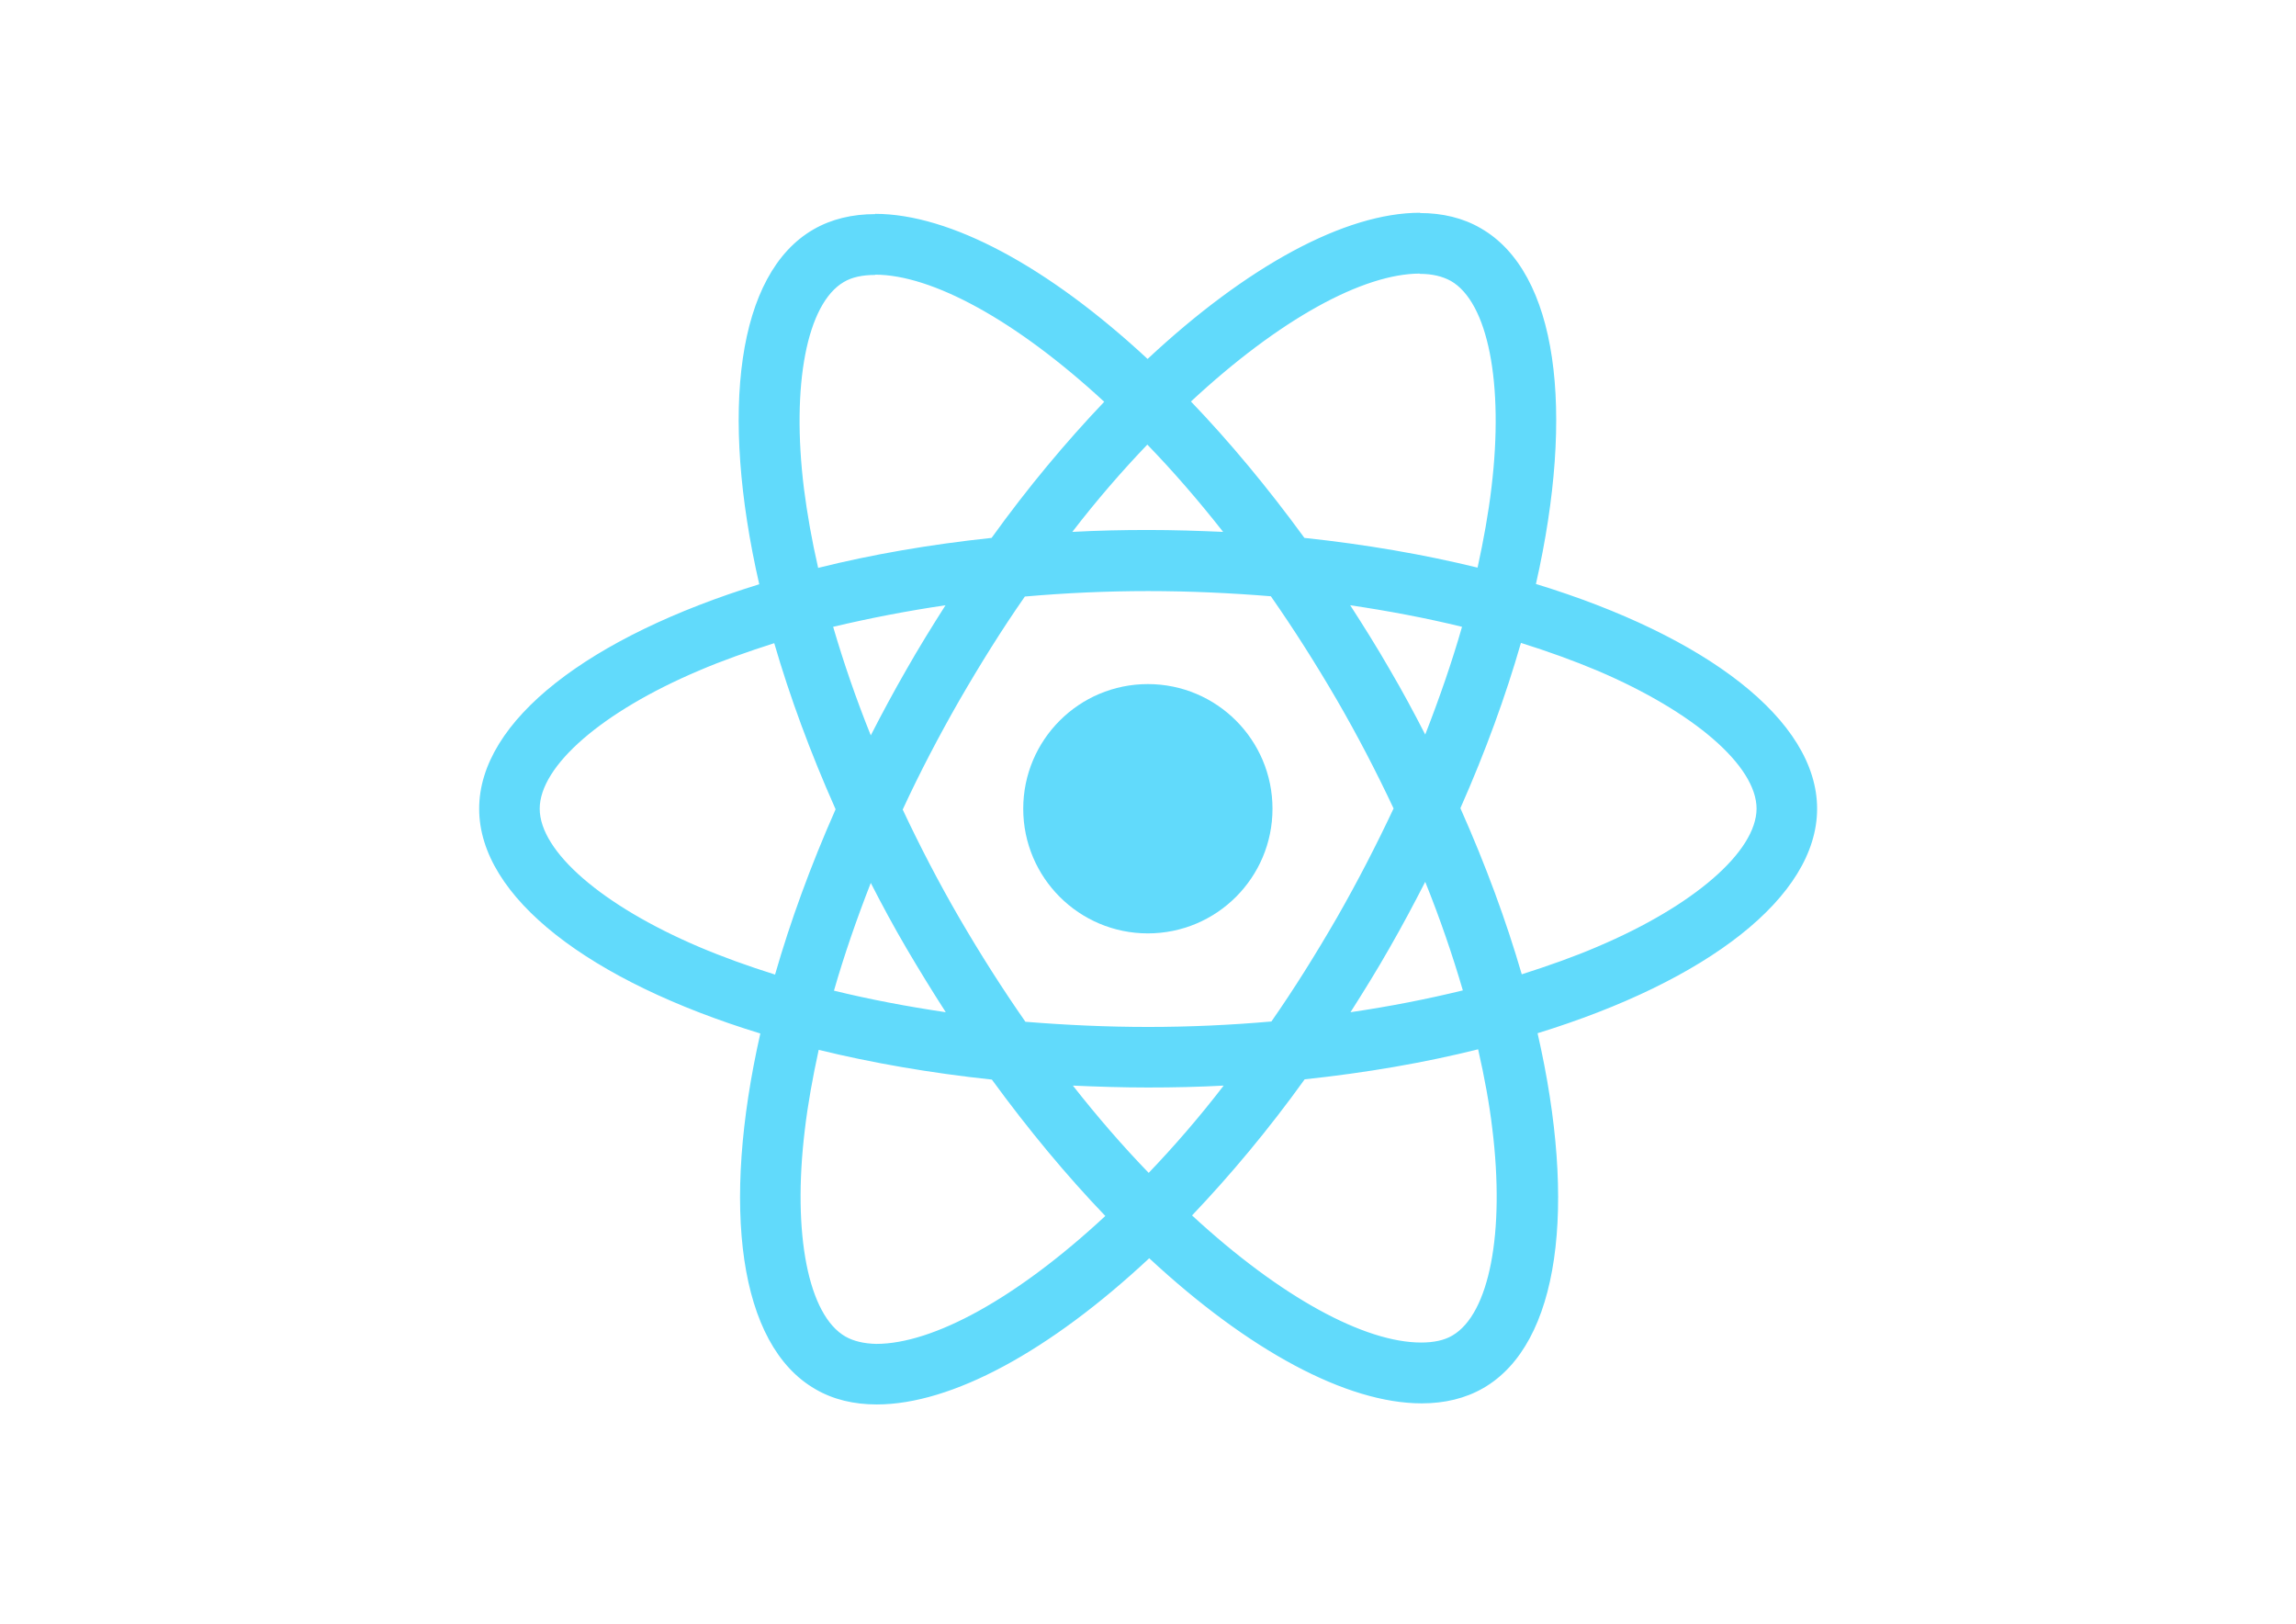
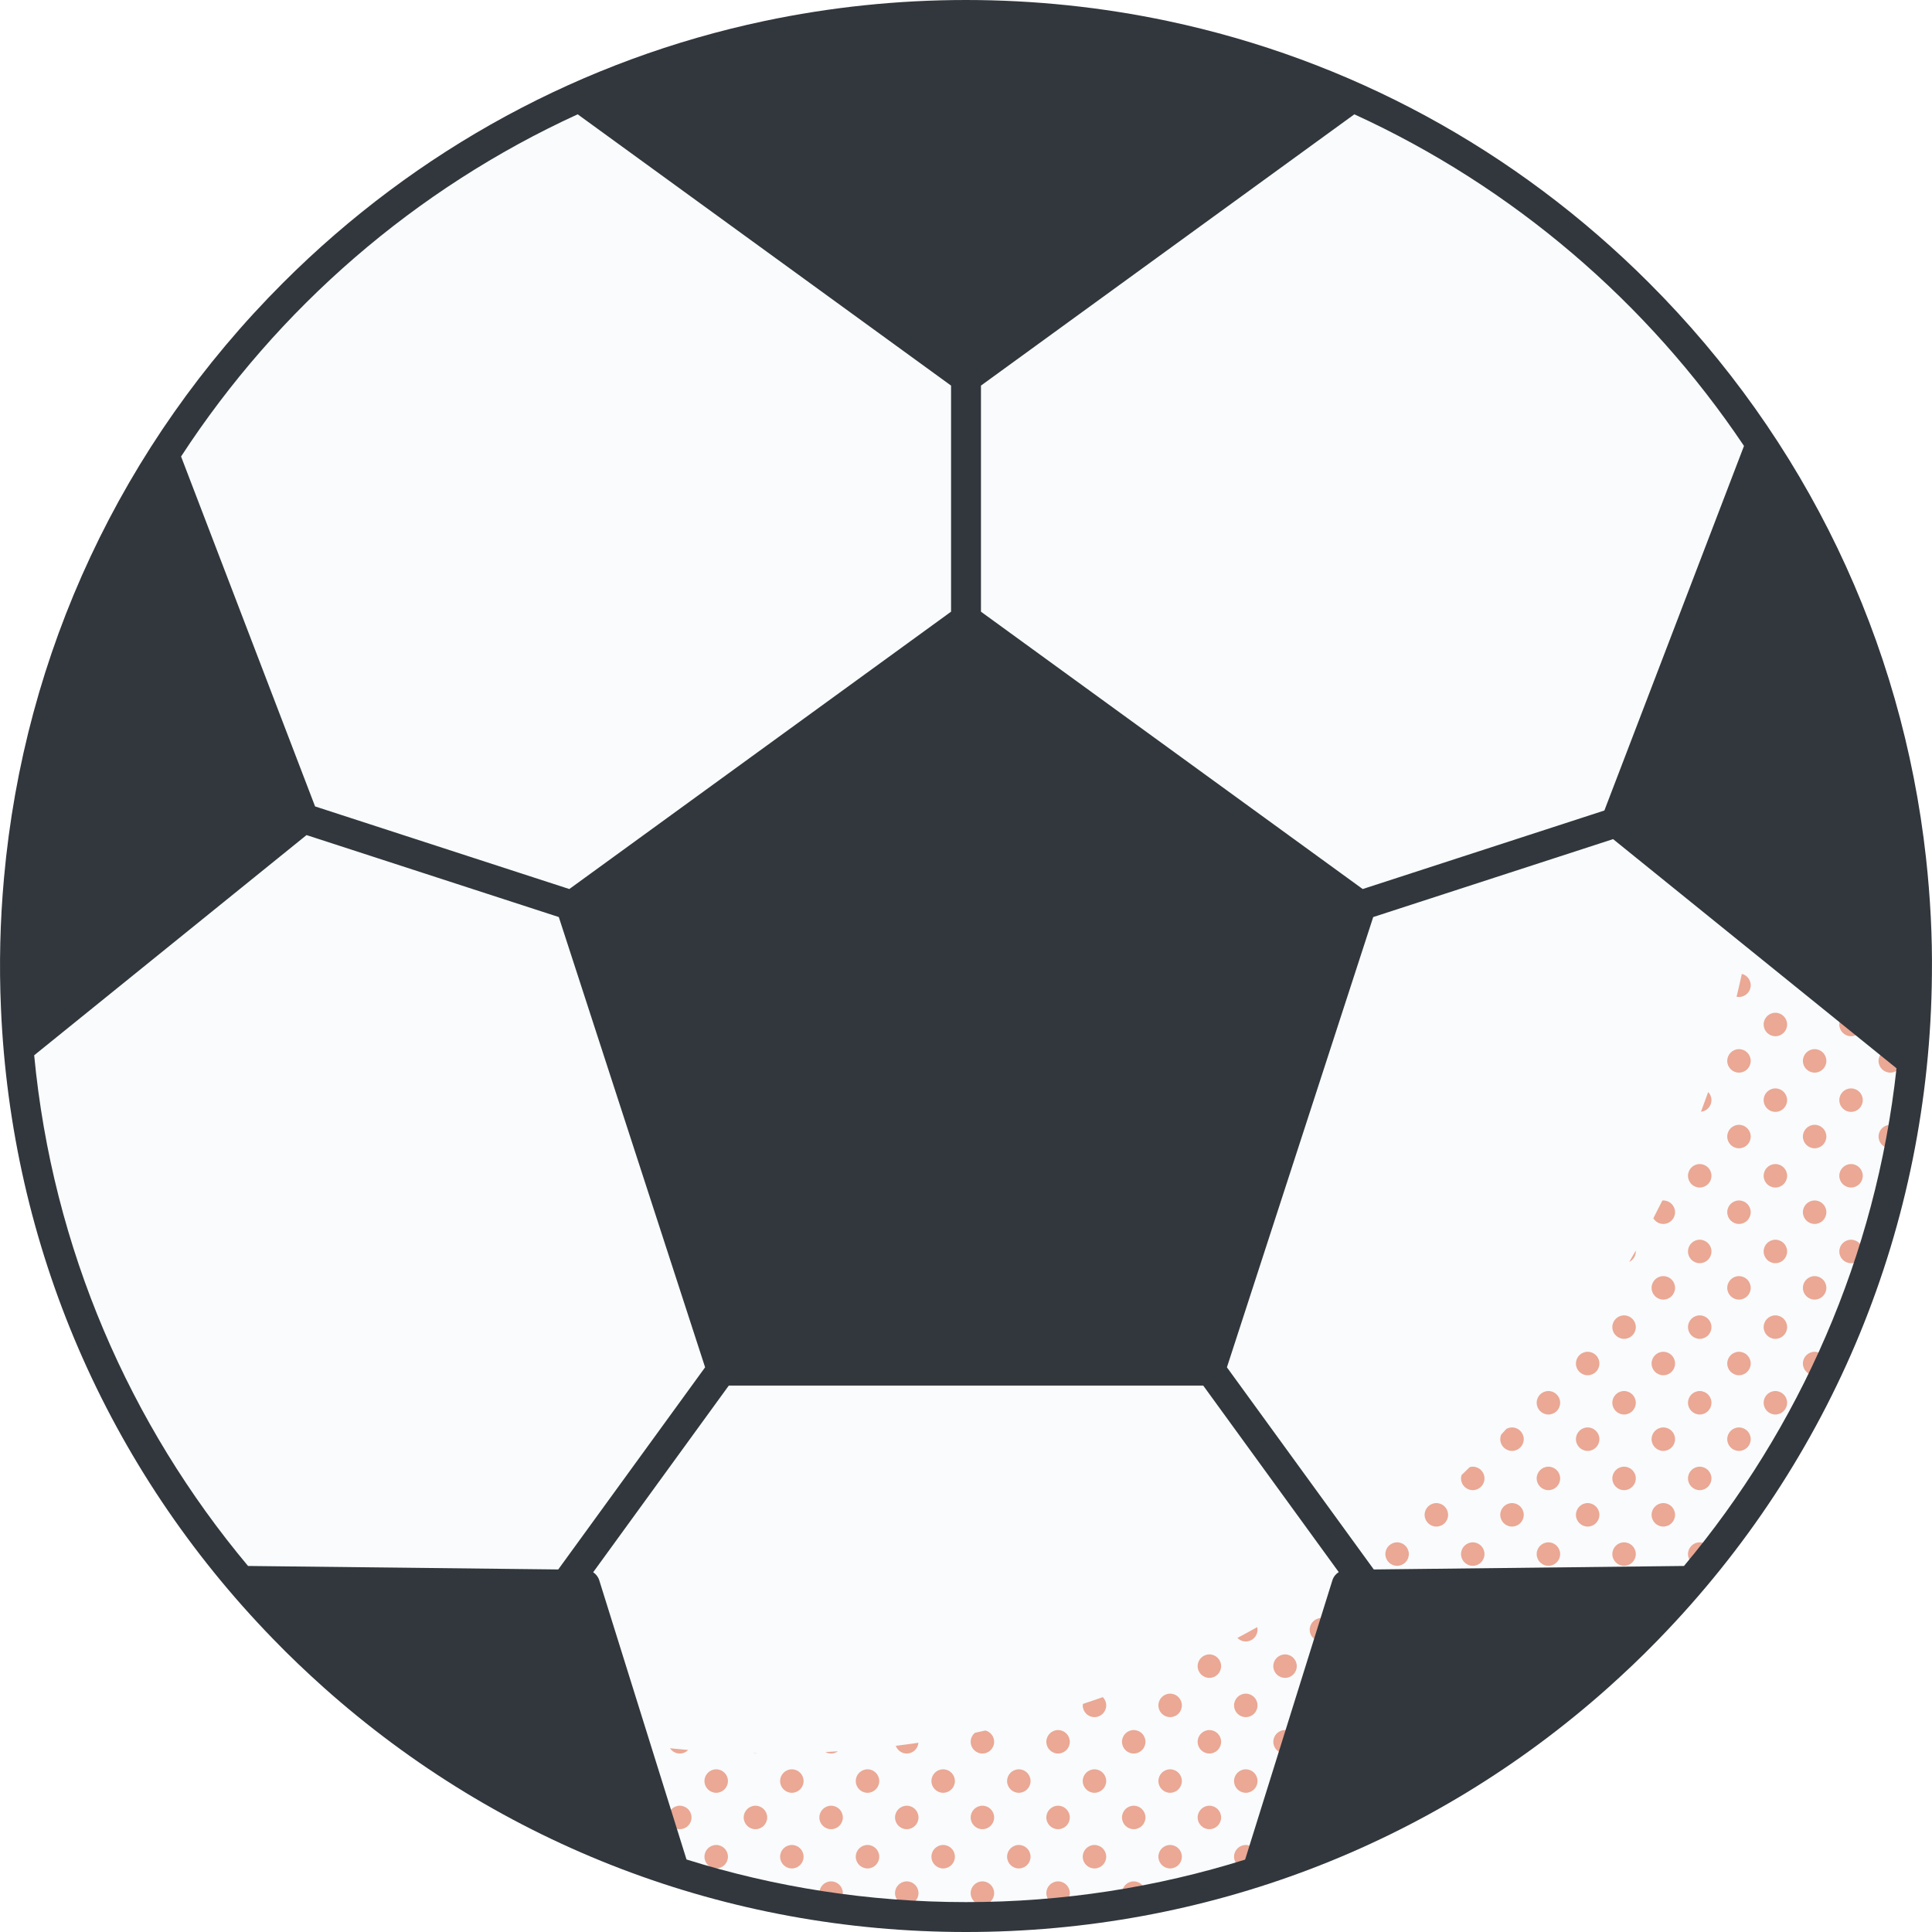
- <svg xmlns="http://www.w3.org/2000/svg" viewBox="0 0 841.9 595.3">
-   <g fill="#61DAFB">
-     <path d="M666.3 296.5c0-32.5-40.7-63.3-103.1-82.4 14.4-63.6 8-114.2-20.2-130.4-6.5-3.8-14.1-5.6-22.4-5.6v22.3c4.6 0 8.3.9 11.4 2.6 13.6 7.8 19.5 37.5 14.9 75.7-1.1 9.4-2.9 19.3-5.1 29.4-19.6-4.8-41-8.5-63.5-10.9-13.5-18.5-27.5-35.3-41.6-50 32.6-30.3 63.2-46.9 84-46.9V78c-27.5 0-63.5 19.6-99.9 53.6-36.4-33.8-72.4-53.2-99.9-53.2v22.3c20.7 0 51.4 16.5 84 46.6-14 14.7-28 31.4-41.3 49.9-22.6 2.4-44 6.1-63.6 11-2.3-10-4-19.7-5.2-29-4.7-38.2 1.1-67.9 14.6-75.8 3-1.8 6.9-2.6 11.5-2.6V78.5c-8.4 0-16 1.8-22.6 5.6-28.1 16.2-34.4 66.7-19.9 130.1-62.2 19.2-102.7 49.9-102.7 82.3 0 32.5 40.7 63.3 103.1 82.4-14.4 63.6-8 114.2 20.2 130.4 6.5 3.8 14.1 5.6 22.5 5.6 27.5 0 63.5-19.6 99.9-53.6 36.4 33.8 72.4 53.2 99.9 53.2 8.4 0 16-1.8 22.6-5.6 28.1-16.2 34.4-66.7 19.9-130.1 62-19.1 102.5-49.9 102.5-82.3zm-130.2-66.7c-3.7 12.9-8.3 26.2-13.5 39.5-4.1-8-8.4-16-13.1-24-4.6-8-9.5-15.8-14.4-23.4 14.2 2.1 27.9 4.7 41 7.9zm-45.8 106.5c-7.8 13.5-15.8 26.3-24.1 38.2-14.9 1.3-30 2-45.2 2-15.1 0-30.2-.7-45-1.9-8.3-11.9-16.4-24.6-24.2-38-7.6-13.1-14.5-26.4-20.8-39.8 6.2-13.4 13.2-26.8 20.7-39.9 7.8-13.5 15.8-26.3 24.1-38.2 14.9-1.3 30-2 45.2-2 15.1 0 30.2.7 45 1.9 8.3 11.9 16.4 24.6 24.2 38 7.6 13.1 14.5 26.4 20.8 39.8-6.3 13.4-13.2 26.8-20.7 39.9zm32.3-13c5.4 13.4 10 26.8 13.8 39.8-13.1 3.2-26.9 5.9-41.2 8 4.9-7.7 9.8-15.6 14.4-23.7 4.6-8 8.9-16.1 13-24.1zM421.2 430c-9.3-9.6-18.6-20.3-27.8-32 9 .4 18.2.7 27.5.7 9.4 0 18.7-.2 27.8-.7-9 11.7-18.3 22.4-27.5 32zm-74.4-58.9c-14.2-2.1-27.9-4.7-41-7.9 3.7-12.9 8.3-26.2 13.5-39.5 4.1 8 8.4 16 13.1 24 4.7 8 9.5 15.8 14.4 23.4zM420.7 163c9.3 9.6 18.6 20.3 27.8 32-9-.4-18.2-.7-27.5-.7-9.4 0-18.7.2-27.8.7 9-11.7 18.3-22.4 27.5-32zm-74 58.9c-4.9 7.7-9.8 15.6-14.4 23.7-4.6 8-8.9 16-13 24-5.4-13.4-10-26.8-13.8-39.8 13.1-3.1 26.9-5.8 41.2-7.9zm-90.5 125.2c-35.4-15.1-58.3-34.9-58.3-50.6 0-15.7 22.9-35.6 58.3-50.6 8.6-3.7 18-7 27.7-10.1 5.7 19.6 13.2 40 22.5 60.9-9.2 20.8-16.6 41.1-22.2 60.6-9.9-3.1-19.3-6.5-28-10.2zM310 490c-13.6-7.8-19.5-37.5-14.9-75.7 1.1-9.4 2.9-19.3 5.1-29.4 19.6 4.8 41 8.5 63.5 10.9 13.5 18.5 27.5 35.3 41.6 50-32.6 30.3-63.2 46.9-84 46.9-4.5-.1-8.3-1-11.3-2.7zm237.2-76.2c4.7 38.2-1.1 67.9-14.6 75.8-3 1.8-6.9 2.6-11.5 2.6-20.7 0-51.4-16.5-84-46.6 14-14.7 28-31.4 41.3-49.9 22.6-2.4 44-6.1 63.6-11 2.3 10.1 4.1 19.8 5.2 29.1zm38.5-66.7c-8.6 3.7-18 7-27.7 10.1-5.7-19.6-13.2-40-22.5-60.9 9.2-20.8 16.6-41.1 22.2-60.6 9.9 3.1 19.3 6.5 28.1 10.2 35.4 15.1 58.3 34.9 58.3 50.6-.1 15.7-23 35.6-58.4 50.6zM320.8 78.4z" />
-     <circle cx="420.9" cy="296.5" r="45.7" />
-     <path d="M520.5 78.1z" />
+ <svg xmlns="http://www.w3.org/2000/svg" id="Capa_1" enable-background="new 0 0 510.731 510.731" height="512" viewBox="0 0 510.731 510.731" width="512">
+   <g>
+     <g>
+       <circle cx="255.368" cy="255.363" fill="#f9fbfc" r="251.417" />
+       <g fill="#eaa895">
+         <path d="m506.227 270.827c0 .149.023.292.044.435.026-.418.055-.836.08-1.255-.073.263-.124.534-.124.82z" />
+         <path d="m499.705 243.552c1.387 0 2.548-.917 2.945-2.173h-5.89c.397 1.256 1.558 2.173 2.945 2.173z" />
+         <path d="m489.329 247.724c-1.713 0-3.102 1.389-3.102 3.102s1.389 3.102 3.102 3.102 3.102-1.389 3.102-3.102-1.389-3.102-3.102-3.102z" />
+         <path d="m499.705 257.348c-1.713 0-3.102 1.389-3.102 3.102 0 1.714 1.389 3.102 3.102 3.102s3.102-1.389 3.102-3.102c.001-1.713-1.388-3.102-3.102-3.102z" />
+         <path d="m489.329 267.724c-1.713 0-3.102 1.389-3.102 3.102s1.389 3.102 3.102 3.102 3.102-1.389 3.102-3.102-1.389-3.102-3.102-3.102z" />
+         <path d="m499.705 277.348c-1.713 0-3.102 1.389-3.102 3.102 0 1.714 1.389 3.102 3.102 3.102s3.102-1.389 3.102-3.102c.001-1.713-1.388-3.102-3.102-3.102z" />
+         <path d="m489.329 287.724c-1.713 0-3.102 1.389-3.102 3.102s1.389 3.102 3.102 3.102 3.102-1.389 3.102-3.102-1.389-3.102-3.102-3.102z" />
+         <path d="m499.705 297.348c-1.713 0-3.102 1.389-3.102 3.102 0 1.714 1.389 3.102 3.102 3.102 1.229 0 2.281-.72 2.784-1.757.097-.519.204-1.034.298-1.553-.109-1.614-1.439-2.894-3.082-2.894z" />
+         <path d="m489.329 307.724c-1.713 0-3.102 1.389-3.102 3.102s1.389 3.102 3.102 3.102 3.102-1.389 3.102-3.102-1.389-3.102-3.102-3.102z" />
+         <path d="m496.603 320.45c0 .916.404 1.73 1.035 2.298.491-1.77.969-3.545 1.422-5.331-1.403.297-2.457 1.541-2.457 3.033z" />
+         <path d="m489.329 327.724c-1.713 0-3.102 1.389-3.102 3.102s1.389 3.102 3.102 3.102 3.102-1.389 3.102-3.102-1.389-3.102-3.102-3.102z" />
+         <path d="m486.227 350.827c0 .848.342 1.615.893 2.175.737-1.747 1.455-3.504 2.154-5.271-1.688.029-3.047 1.401-3.047 3.096z" />
+         <path d="m479.705 243.552c1.387 0 2.548-.917 2.945-2.173h-5.89c.397 1.256 1.558 2.173 2.945 2.173z" />
+         <path d="m469.329 247.724c-1.713 0-3.102 1.389-3.102 3.102s1.389 3.102 3.102 3.102 3.102-1.389 3.102-3.102-1.389-3.102-3.102-3.102z" />
+         <path d="m479.705 257.348c-1.713 0-3.102 1.389-3.102 3.102 0 1.714 1.389 3.102 3.102 3.102s3.102-1.389 3.102-3.102c.001-1.713-1.388-3.102-3.102-3.102z" />
+         <path d="m469.329 267.724c-1.713 0-3.102 1.389-3.102 3.102s1.389 3.102 3.102 3.102 3.102-1.389 3.102-3.102-1.389-3.102-3.102-3.102z" />
+         <path d="m479.705 277.348c-1.713 0-3.102 1.389-3.102 3.102 0 1.714 1.389 3.102 3.102 3.102s3.102-1.389 3.102-3.102c.001-1.713-1.388-3.102-3.102-3.102z" />
+         <path d="m469.329 287.724c-1.713 0-3.102 1.389-3.102 3.102s1.389 3.102 3.102 3.102 3.102-1.389 3.102-3.102-1.389-3.102-3.102-3.102z" />
+         <path d="m479.705 297.348c-1.713 0-3.102 1.389-3.102 3.102 0 1.714 1.389 3.102 3.102 3.102s3.102-1.389 3.102-3.102c.001-1.713-1.388-3.102-3.102-3.102z" />
+         <path d="m469.329 307.724c-1.713 0-3.102 1.389-3.102 3.102s1.389 3.102 3.102 3.102 3.102-1.389 3.102-3.102-1.389-3.102-3.102-3.102z" />
+         <path d="m479.705 317.348c-1.713 0-3.102 1.389-3.102 3.102 0 1.714 1.389 3.102 3.102 3.102s3.102-1.389 3.102-3.102c.001-1.713-1.388-3.102-3.102-3.102z" />
+         <path d="m469.329 327.724c-1.713 0-3.102 1.389-3.102 3.102s1.389 3.102 3.102 3.102 3.102-1.389 3.102-3.102-1.389-3.102-3.102-3.102z" />
+         <path d="m479.705 337.348c-1.713 0-3.102 1.389-3.102 3.102 0 1.714 1.389 3.102 3.102 3.102s3.102-1.389 3.102-3.102c.001-1.713-1.388-3.102-3.102-3.102z" />
+         <path d="m469.329 347.724c-1.713 0-3.102 1.389-3.102 3.102s1.389 3.102 3.102 3.102 3.102-1.389 3.102-3.102-1.389-3.102-3.102-3.102z" />
+         <path d="m479.705 357.348c-1.713 0-3.102 1.389-3.102 3.102 0 1.714 1.389 3.102 3.102 3.102s3.102-1.389 3.102-3.102c.001-1.713-1.388-3.102-3.102-3.102z" />
+         <path d="m469.329 367.724c-1.713 0-3.102 1.389-3.102 3.102s1.389 3.102 3.102 3.102 3.102-1.389 3.102-3.102-1.389-3.102-3.102-3.102z" />
+         <path d="m466.227 390.827c0 .407.083.793.226 1.149.908-1.4 1.798-2.812 2.678-4.231-1.619.103-2.904 1.436-2.904 3.082z" />
+         <path d="m462.808 260.45c0-1.45-1-2.659-2.345-2.998-.441 2.02-.904 4.032-1.392 6.035.205.042.417.066.635.066 1.713-.001 3.102-1.389 3.102-3.103z" />
+         <path d="m459.705 277.348c-1.713 0-3.102 1.389-3.102 3.102 0 1.714 1.389 3.102 3.102 3.102s3.102-1.389 3.102-3.102c.001-1.713-1.388-3.102-3.102-3.102z" />
+         <path d="m452.431 290.827c0-.834-.333-1.586-.867-2.144-.617 1.746-1.252 3.484-1.905 5.212 1.556-.166 2.772-1.468 2.772-3.068z" />
+         <path d="m459.705 297.348c-1.713 0-3.102 1.389-3.102 3.102 0 1.714 1.389 3.102 3.102 3.102s3.102-1.389 3.102-3.102c.001-1.713-1.388-3.102-3.102-3.102z" />
+         <path d="m449.329 307.724c-1.713 0-3.102 1.389-3.102 3.102s1.389 3.102 3.102 3.102 3.102-1.389 3.102-3.102-1.389-3.102-3.102-3.102z" />
+         <path d="m459.705 317.348c-1.713 0-3.102 1.389-3.102 3.102 0 1.714 1.389 3.102 3.102 3.102s3.102-1.389 3.102-3.102c.001-1.713-1.388-3.102-3.102-3.102z" />
+         <path d="m449.329 327.724c-1.713 0-3.102 1.389-3.102 3.102s1.389 3.102 3.102 3.102 3.102-1.389 3.102-3.102-1.389-3.102-3.102-3.102z" />
+         <path d="m459.705 337.348c-1.713 0-3.102 1.389-3.102 3.102 0 1.714 1.389 3.102 3.102 3.102s3.102-1.389 3.102-3.102c.001-1.713-1.388-3.102-3.102-3.102z" />
+         <path d="m449.329 347.724c-1.713 0-3.102 1.389-3.102 3.102s1.389 3.102 3.102 3.102 3.102-1.389 3.102-3.102-1.389-3.102-3.102-3.102z" />
+         <path d="m459.705 357.348c-1.713 0-3.102 1.389-3.102 3.102 0 1.714 1.389 3.102 3.102 3.102s3.102-1.389 3.102-3.102c.001-1.713-1.388-3.102-3.102-3.102z" />
+         <path d="m449.329 367.724c-1.713 0-3.102 1.389-3.102 3.102s1.389 3.102 3.102 3.102 3.102-1.389 3.102-3.102-1.389-3.102-3.102-3.102z" />
+         <path d="m459.705 377.348c-1.713 0-3.102 1.389-3.102 3.102 0 1.714 1.389 3.102 3.102 3.102s3.102-1.389 3.102-3.102c.001-1.713-1.388-3.102-3.102-3.102z" />
+         <path d="m449.329 387.724c-1.713 0-3.102 1.389-3.102 3.102s1.389 3.102 3.102 3.102 3.102-1.389 3.102-3.102-1.389-3.102-3.102-3.102z" />
+         <path d="m459.705 397.348c-1.713 0-3.102 1.389-3.102 3.102 0 1.33.841 2.455 2.017 2.896 1.173-1.608 2.327-3.231 3.463-4.868-.57-.685-1.417-1.13-2.378-1.13z" />
+         <path d="m449.329 407.724c-1.713 0-3.102 1.389-3.102 3.102s1.389 3.102 3.102 3.102c.521 0 1.004-.14 1.435-.367.517-.638 1.034-1.275 1.544-1.918.072-.262.123-.533.123-.817 0-1.713-1.389-3.102-3.102-3.102z" />
+         <path d="m439.705 323.552c1.713 0 3.102-1.389 3.102-3.102s-1.389-3.102-3.102-3.102c-.09 0-.175.019-.264.027-.777 1.57-1.571 3.131-2.378 4.683.546.892 1.52 1.494 2.642 1.494z" />
+         <path d="m432.431 330.827c0-.071-.016-.138-.021-.209-.566.996-1.132 1.991-1.711 2.979 1.023-.508 1.732-1.552 1.732-2.77z" />
+         <path d="m439.705 337.348c-1.713 0-3.102 1.389-3.102 3.102 0 1.714 1.389 3.102 3.102 3.102s3.102-1.389 3.102-3.102c.001-1.713-1.388-3.102-3.102-3.102z" />
+         <path d="m429.329 347.724c-1.713 0-3.102 1.389-3.102 3.102s1.389 3.102 3.102 3.102 3.102-1.389 3.102-3.102-1.389-3.102-3.102-3.102z" />
+         <path d="m439.705 357.348c-1.713 0-3.102 1.389-3.102 3.102 0 1.714 1.389 3.102 3.102 3.102s3.102-1.389 3.102-3.102c.001-1.713-1.388-3.102-3.102-3.102z" />
+         <path d="m429.329 367.724c-1.713 0-3.102 1.389-3.102 3.102s1.389 3.102 3.102 3.102 3.102-1.389 3.102-3.102-1.389-3.102-3.102-3.102z" />
+         <path d="m439.705 377.348c-1.713 0-3.102 1.389-3.102 3.102 0 1.714 1.389 3.102 3.102 3.102s3.102-1.389 3.102-3.102c.001-1.713-1.388-3.102-3.102-3.102z" />
+         <path d="m429.329 387.724c-1.713 0-3.102 1.389-3.102 3.102s1.389 3.102 3.102 3.102 3.102-1.389 3.102-3.102-1.389-3.102-3.102-3.102z" />
+         <path d="m439.705 397.348c-1.713 0-3.102 1.389-3.102 3.102 0 1.714 1.389 3.102 3.102 3.102s3.102-1.389 3.102-3.102c.001-1.713-1.388-3.102-3.102-3.102z" />
+         <path d="m429.329 407.724c-1.713 0-3.102 1.389-3.102 3.102s1.389 3.102 3.102 3.102 3.102-1.389 3.102-3.102-1.389-3.102-3.102-3.102z" />
+         <path d="m439.705 423.552c1.713 0 3.102-1.389 3.102-3.102s-1.389-3.102-3.102-3.102-3.102 1.389-3.102 3.102c0 1.714 1.389 3.102 3.102 3.102z" />
+         <path d="m429.329 427.724c-1.713 0-3.102 1.389-3.102 3.102-.059 4.026 6.264 4.024 6.205 0-.001-1.713-1.39-3.102-3.103-3.102z" />
+         <path d="m419.705 357.348c-1.713 0-3.102 1.389-3.102 3.102 0 1.714 1.389 3.102 3.102 3.102s3.102-1.389 3.102-3.102c.001-1.713-1.388-3.102-3.102-3.102z" />
+         <path d="m409.329 367.724c-1.713 0-3.102 1.389-3.102 3.102s1.389 3.102 3.102 3.102 3.102-1.389 3.102-3.102-1.389-3.102-3.102-3.102z" />
+         <path d="m419.705 377.348c-1.713 0-3.102 1.389-3.102 3.102 0 1.714 1.389 3.102 3.102 3.102s3.102-1.389 3.102-3.102c.001-1.713-1.388-3.102-3.102-3.102z" />
+         <path d="m409.329 387.724c-1.713 0-3.102 1.389-3.102 3.102s1.389 3.102 3.102 3.102 3.102-1.389 3.102-3.102-1.389-3.102-3.102-3.102z" />
+         <path d="m419.705 397.348c-1.713 0-3.102 1.389-3.102 3.102 0 1.714 1.389 3.102 3.102 3.102s3.102-1.389 3.102-3.102c.001-1.713-1.388-3.102-3.102-3.102z" />
+         <path d="m409.329 407.724c-1.713 0-3.102 1.389-3.102 3.102s1.389 3.102 3.102 3.102 3.102-1.389 3.102-3.102-1.389-3.102-3.102-3.102z" />
+         <path d="m419.705 417.348c-1.713 0-3.102 1.389-3.102 3.102 0 1.714 1.389 3.102 3.102 3.102s3.102-1.389 3.102-3.102c.001-1.713-1.388-3.102-3.102-3.102z" />
+         <path d="m409.329 427.724c-1.713 0-3.102 1.389-3.102 3.102s1.389 3.102 3.102 3.102 3.102-1.389 3.102-3.102-1.389-3.102-3.102-3.102z" />
+         <path d="m419.705 437.348c-1.713 0-3.102 1.389-3.102 3.102 0 1.714 1.389 3.102 3.102 3.102s3.102-1.389 3.102-3.102c.001-1.713-1.388-3.102-3.102-3.102z" />
+         <path d="m409.329 447.724c-1.713 0-3.102 1.389-3.102 3.102s1.389 3.102 3.102 3.102c.1 0 .194-.02.292-.029.884-.688 1.76-1.385 2.634-2.084.106-.312.176-.641.176-.988 0-1.714-1.389-3.103-3.102-3.103z" />
+         <path d="m399.705 383.552c1.713 0 3.102-1.389 3.102-3.102s-1.389-3.102-3.102-3.102c-.552 0-1.063.156-1.512.409-.446.489-.887.982-1.337 1.468-.162.376-.253.789-.253 1.225 0 1.714 1.389 3.102 3.102 3.102z" />
+         <path d="m389.329 393.929c1.713 0 3.102-1.389 3.102-3.102s-1.389-3.102-3.102-3.102c-.279 0-.545.049-.802.118-.711.702-1.434 1.39-2.152 2.084-.088.287-.148.585-.148.9 0 1.713 1.389 3.102 3.102 3.102z" />
+         <path d="m399.705 397.348c-1.713 0-3.102 1.389-3.102 3.102 0 1.714 1.389 3.102 3.102 3.102s3.102-1.389 3.102-3.102c.001-1.713-1.388-3.102-3.102-3.102z" />
+         <path d="m389.329 407.724c-1.713 0-3.102 1.389-3.102 3.102s1.389 3.102 3.102 3.102 3.102-1.389 3.102-3.102-1.389-3.102-3.102-3.102z" />
+         <path d="m399.705 417.348c-1.713 0-3.102 1.389-3.102 3.102 0 1.714 1.389 3.102 3.102 3.102s3.102-1.389 3.102-3.102c.001-1.713-1.388-3.102-3.102-3.102z" />
+         <path d="m389.329 427.724c-1.713 0-3.102 1.389-3.102 3.102s1.389 3.102 3.102 3.102 3.102-1.389 3.102-3.102-1.389-3.102-3.102-3.102z" />
+         <path d="m399.705 437.348c-1.713 0-3.102 1.389-3.102 3.102 0 1.714 1.389 3.102 3.102 3.102s3.102-1.389 3.102-3.102c.001-1.713-1.388-3.102-3.102-3.102z" />
+         <path d="m389.329 447.724c-1.713 0-3.102 1.389-3.102 3.102s1.389 3.102 3.102 3.102 3.102-1.389 3.102-3.102-1.389-3.102-3.102-3.102z" />
+         <path d="m399.705 457.348c-1.713 0-3.102 1.389-3.102 3.102 0 .89.379 1.686.979 2.252 1.668-1.147 3.322-2.312 4.961-3.498-.48-1.092-1.568-1.856-2.838-1.856z" />
+         <path d="m386.353 469.997c1.19-.728 2.372-1.468 3.549-2.215-.186-.035-.377-.058-.573-.058-1.424 0-2.611.965-2.976 2.273z" />
+         <path d="m379.705 397.348c-1.713 0-3.102 1.389-3.102 3.102 0 1.714 1.389 3.102 3.102 3.102s3.102-1.389 3.102-3.102c.001-1.713-1.388-3.102-3.102-3.102z" />
+         <path d="m369.329 407.724c-1.713 0-3.102 1.389-3.102 3.102s1.389 3.102 3.102 3.102 3.102-1.389 3.102-3.102-1.389-3.102-3.102-3.102z" />
+         <path d="m379.705 417.348c-1.713 0-3.102 1.389-3.102 3.102 0 1.714 1.389 3.102 3.102 3.102s3.102-1.389 3.102-3.102c.001-1.713-1.388-3.102-3.102-3.102z" />
+         <path d="m369.329 427.724c-1.713 0-3.102 1.389-3.102 3.102s1.389 3.102 3.102 3.102 3.102-1.389 3.102-3.102-1.389-3.102-3.102-3.102z" />
+         <path d="m379.705 437.348c-1.713 0-3.102 1.389-3.102 3.102 0 1.714 1.389 3.102 3.102 3.102s3.102-1.389 3.102-3.102c.001-1.713-1.388-3.102-3.102-3.102z" />
+         <path d="m369.329 447.724c-1.713 0-3.102 1.389-3.102 3.102s1.389 3.102 3.102 3.102 3.102-1.389 3.102-3.102-1.389-3.102-3.102-3.102z" />
+         <path d="m379.705 457.348c-1.713 0-3.102 1.389-3.102 3.102 0 1.714 1.389 3.102 3.102 3.102s3.102-1.389 3.102-3.102c.001-1.713-1.388-3.102-3.102-3.102z" />
+         <path d="m369.329 467.724c-1.713 0-3.102 1.389-3.102 3.102s1.389 3.102 3.102 3.102 3.102-1.389 3.102-3.102-1.389-3.102-3.102-3.102z" />
+         <path d="m359.705 417.348c-1.713 0-3.102 1.389-3.102 3.102 0 1.714 1.389 3.102 3.102 3.102s3.102-1.389 3.102-3.102c.001-1.713-1.388-3.102-3.102-3.102z" />
+         <path d="m349.329 427.724c-1.713 0-3.102 1.389-3.102 3.102s1.389 3.102 3.102 3.102 3.102-1.389 3.102-3.102-1.389-3.102-3.102-3.102z" />
+         <path d="m359.705 437.348c-1.713 0-3.102 1.389-3.102 3.102 0 1.714 1.389 3.102 3.102 3.102s3.102-1.389 3.102-3.102c.001-1.713-1.388-3.102-3.102-3.102z" />
+         <path d="m349.329 447.724c-1.713 0-3.102 1.389-3.102 3.102s1.389 3.102 3.102 3.102 3.102-1.389 3.102-3.102-1.389-3.102-3.102-3.102z" />
+         <path d="m359.705 457.348c-1.713 0-3.102 1.389-3.102 3.102 0 1.714 1.389 3.102 3.102 3.102s3.102-1.389 3.102-3.102c.001-1.713-1.388-3.102-3.102-3.102z" />
+         <path d="m349.329 467.724c-1.713 0-3.102 1.389-3.102 3.102s1.389 3.102 3.102 3.102 3.102-1.389 3.102-3.102-1.389-3.102-3.102-3.102z" />
+         <path d="m359.705 477.348c-1.713 0-3.102 1.389-3.102 3.102 0 1.714 1.389 3.102 3.102 3.102s3.102-1.389 3.102-3.102c.001-1.713-1.388-3.102-3.102-3.102z" />
+         <path d="m346.423 489.772c1.433-.557 2.857-1.133 4.277-1.715-.415-.206-.876-.333-1.371-.333-1.341 0-2.473.856-2.906 2.048z" />
+         <path d="m329.329 433.929c1.713 0 3.102-1.389 3.102-3.102 0-.238-.033-.468-.083-.691-1.733.972-3.478 1.924-5.234 2.858.563.575 1.346.935 2.215.935z" />
+         <path d="m339.705 437.348c-1.713 0-3.102 1.389-3.102 3.102 0 1.714 1.389 3.102 3.102 3.102s3.102-1.389 3.102-3.102c.001-1.713-1.388-3.102-3.102-3.102z" />
+         <path d="m329.329 447.724c-1.713 0-3.102 1.389-3.102 3.102s1.389 3.102 3.102 3.102 3.102-1.389 3.102-3.102-1.389-3.102-3.102-3.102z" />
+         <path d="m339.705 457.348c-1.713 0-3.102 1.389-3.102 3.102 0 1.714 1.389 3.102 3.102 3.102s3.102-1.389 3.102-3.102c.001-1.713-1.388-3.102-3.102-3.102z" />
+         <path d="m329.329 467.724c-1.713 0-3.102 1.389-3.102 3.102s1.389 3.102 3.102 3.102 3.102-1.389 3.102-3.102-1.389-3.102-3.102-3.102z" />
+         <path d="m339.705 477.348c-1.713 0-3.102 1.389-3.102 3.102 0 1.714 1.389 3.102 3.102 3.102s3.102-1.389 3.102-3.102c.001-1.713-1.388-3.102-3.102-3.102z" />
+         <path d="m329.329 487.724c-1.713 0-3.102 1.389-3.102 3.102s1.389 3.102 3.102 3.102 3.102-1.389 3.102-3.102-1.389-3.102-3.102-3.102z" />
+         <path d="m319.705 437.348c-1.713 0-3.102 1.389-3.102 3.102 0 1.714 1.389 3.102 3.102 3.102s3.102-1.389 3.102-3.102c.001-1.713-1.388-3.102-3.102-3.102z" />
+         <path d="m309.329 447.724c-1.713 0-3.102 1.389-3.102 3.102s1.389 3.102 3.102 3.102 3.102-1.389 3.102-3.102-1.389-3.102-3.102-3.102z" />
+         <path d="m319.705 457.348c-1.713 0-3.102 1.389-3.102 3.102 0 1.714 1.389 3.102 3.102 3.102s3.102-1.389 3.102-3.102c.001-1.713-1.388-3.102-3.102-3.102z" />
+         <path d="m309.329 467.724c-1.713 0-3.102 1.389-3.102 3.102s1.389 3.102 3.102 3.102 3.102-1.389 3.102-3.102-1.389-3.102-3.102-3.102z" />
+         <path d="m319.705 477.348c-1.713 0-3.102 1.389-3.102 3.102 0 1.714 1.389 3.102 3.102 3.102s3.102-1.389 3.102-3.102c.001-1.713-1.388-3.102-3.102-3.102z" />
+         <path d="m309.329 487.724c-1.713 0-3.102 1.389-3.102 3.102s1.389 3.102 3.102 3.102 3.102-1.389 3.102-3.102-1.389-3.102-3.102-3.102z" />
+         <path d="m319.705 497.348c-1.263 0-2.345.757-2.829 1.84 1.562-.393 3.115-.805 4.665-1.227-.515-.38-1.146-.613-1.836-.613z" />
+         <path d="m289.329 453.929c1.713 0 3.102-1.389 3.102-3.102 0-.853-.345-1.625-.902-2.186-1.746.617-3.5 1.218-5.263 1.798-.016.128-.039.255-.039.388 0 1.713 1.389 3.102 3.102 3.102z" />
+         <path d="m299.705 457.348c-1.713 0-3.102 1.389-3.102 3.102 0 1.714 1.389 3.102 3.102 3.102s3.102-1.389 3.102-3.102c.001-1.713-1.388-3.102-3.102-3.102z" />
+         <path d="m289.329 467.724c-1.713 0-3.102 1.389-3.102 3.102s1.389 3.102 3.102 3.102 3.102-1.389 3.102-3.102-1.389-3.102-3.102-3.102z" />
+         <path d="m299.705 477.348c-1.713 0-3.102 1.389-3.102 3.102 0 1.714 1.389 3.102 3.102 3.102s3.102-1.389 3.102-3.102c.001-1.713-1.388-3.102-3.102-3.102z" />
+         <path d="m289.329 487.724c-1.713 0-3.102 1.389-3.102 3.102s1.389 3.102 3.102 3.102 3.102-1.389 3.102-3.102-1.389-3.102-3.102-3.102z" />
+         <path d="m302.808 500.45c0-1.713-1.389-3.102-3.102-3.102s-3.102 1.389-3.102 3.102c0 1.155.638 2.15 1.574 2.684 1.303-.223 2.601-.459 3.897-.703.45-.538.733-1.223.733-1.981z" />
+         <path d="m279.705 457.348c-1.713 0-3.102 1.389-3.102 3.102 0 1.714 1.389 3.102 3.102 3.102s3.102-1.389 3.102-3.102c.001-1.713-1.388-3.102-3.102-3.102z" />
+         <path d="m269.329 467.724c-1.713 0-3.102 1.389-3.102 3.102s1.389 3.102 3.102 3.102 3.102-1.389 3.102-3.102-1.389-3.102-3.102-3.102z" />
+         <path d="m279.705 477.348c-1.713 0-3.102 1.389-3.102 3.102 0 1.714 1.389 3.102 3.102 3.102s3.102-1.389 3.102-3.102c.001-1.713-1.388-3.102-3.102-3.102z" />
+         <path d="m269.329 487.724c-1.713 0-3.102 1.389-3.102 3.102s1.389 3.102 3.102 3.102 3.102-1.389 3.102-3.102-1.389-3.102-3.102-3.102z" />
+         <path d="m279.705 497.348c-1.713 0-3.102 1.389-3.102 3.102 0 1.714 1.389 3.102 3.102 3.102s3.102-1.389 3.102-3.102c.001-1.713-1.388-3.102-3.102-3.102z" />
+         <path d="m256.603 460.45c0 1.714 1.389 3.102 3.102 3.102s3.102-1.389 3.102-3.102c0-1.438-.983-2.635-2.311-2.987-.916.2-1.83.409-2.75.6-.692.569-1.143 1.421-1.143 2.387z" />
+         <path d="m249.329 467.724c-1.713 0-3.102 1.389-3.102 3.102s1.389 3.102 3.102 3.102 3.102-1.389 3.102-3.102-1.389-3.102-3.102-3.102z" />
+         <path d="m259.705 477.348c-1.713 0-3.102 1.389-3.102 3.102 0 1.714 1.389 3.102 3.102 3.102s3.102-1.389 3.102-3.102c.001-1.713-1.388-3.102-3.102-3.102z" />
+         <path d="m252.431 490.827c0-1.713-1.389-3.102-3.102-3.102s-3.102 1.389-3.102 3.102 1.389 3.102 3.102 3.102 3.102-1.389 3.102-3.102z" />
+         <path d="m259.705 503.552c1.713 0 3.102-1.389 3.102-3.102s-1.389-3.102-3.102-3.102-3.102 1.389-3.102 3.102c0 1.714 1.389 3.102 3.102 3.102z" />
+         <path d="m239.705 463.552c1.627 0 2.946-1.256 3.077-2.85-1.986.293-3.979.564-5.98.812.436 1.187 1.566 2.038 2.903 2.038z" />
+         <path d="m229.329 467.724c-1.713 0-3.102 1.389-3.102 3.102s1.389 3.102 3.102 3.102 3.102-1.389 3.102-3.102-1.389-3.102-3.102-3.102z" />
+         <path d="m239.705 477.348c-1.713 0-3.102 1.389-3.102 3.102 0 1.714 1.389 3.102 3.102 3.102s3.102-1.389 3.102-3.102c.001-1.713-1.388-3.102-3.102-3.102z" />
+         <path d="m229.329 487.724c-1.713 0-3.102 1.389-3.102 3.102s1.389 3.102 3.102 3.102 3.102-1.389 3.102-3.102-1.389-3.102-3.102-3.102z" />
+         <path d="m239.705 497.348c-1.713 0-3.102 1.389-3.102 3.102 0 1.714 1.389 3.102 3.102 3.102s3.102-1.389 3.102-3.102c.001-1.713-1.388-3.102-3.102-3.102z" />
+         <path d="m221.507 462.968c-1.094.071-2.191.131-3.289.189.444.245.946.396 1.488.396.673-.001 1.292-.221 1.801-.585z" />
+         <path d="m206.227 470.827c0 1.713 1.389 3.102 3.102 3.102s3.102-1.389 3.102-3.102-1.389-3.102-3.102-3.102c-1.713-.001-3.102 1.388-3.102 3.102z" />
+         <path d="m219.705 477.348c-1.713 0-3.102 1.389-3.102 3.102 0 1.714 1.389 3.102 3.102 3.102s3.102-1.389 3.102-3.102c.001-1.713-1.388-3.102-3.102-3.102z" />
+         <path d="m209.329 493.929c1.713 0 3.102-1.389 3.102-3.102s-1.389-3.102-3.102-3.102-3.102 1.389-3.102 3.102 1.389 3.102 3.102 3.102z" />
+         <path d="m219.705 497.348c-1.713 0-3.102 1.389-3.102 3.102 0 1.714 1.389 3.102 3.102 3.102s3.102-1.389 3.102-3.102c.001-1.713-1.388-3.102-3.102-3.102z" />
+         <path d="m200.155 463.507c-.36-.005-.72-.012-1.081-.019.204.042.415.065.631.065.155-.001.302-.024.45-.046z" />
+         <path d="m189.329 467.724c-1.713 0-3.102 1.389-3.102 3.102s1.389 3.102 3.102 3.102 3.102-1.389 3.102-3.102-1.389-3.102-3.102-3.102z" />
+         <path d="m196.603 480.45c0 1.714 1.389 3.102 3.102 3.102s3.102-1.389 3.102-3.102-1.389-3.102-3.102-3.102-3.102 1.389-3.102 3.102z" />
+         <path d="m189.329 487.724c-1.713 0-3.102 1.389-3.102 3.102s1.389 3.102 3.102 3.102 3.102-1.389 3.102-3.102-1.389-3.102-3.102-3.102z" />
+         <path d="m202.808 500.45c0-1.713-1.389-3.102-3.102-3.102-1.52 0-2.78 1.095-3.046 2.539 2.001.479 4.012.93 6.031 1.361.069-.256.117-.52.117-.798z" />
+         <path d="m179.705 463.552c.872 0 1.658-.363 2.222-.942-1.607-.135-3.21-.288-4.808-.451.555.839 1.505 1.393 2.586 1.393z" />
+         <path d="m166.227 470.827c0 1.713 1.389 3.102 3.102 3.102s3.102-1.389 3.102-3.102-1.389-3.102-3.102-3.102c-1.713-.001-3.102 1.388-3.102 3.102z" />
+         <path d="m179.705 477.348c-1.713 0-3.102 1.389-3.102 3.102 0 1.714 1.389 3.102 3.102 3.102s3.102-1.389 3.102-3.102c.001-1.713-1.388-3.102-3.102-3.102z" />
+         <path d="m169.329 487.724c-1.611 0-2.92 1.232-3.072 2.804 1.865.707 3.742 1.39 5.628 2.054.344-.5.547-1.103.547-1.755-.001-1.714-1.39-3.103-3.103-3.103z" />
+         <path d="m159.705 463.552c1.713 0 3.102-1.389 3.102-3.102 0-.056-.014-.109-.017-.164-1.992-.316-3.977-.65-5.954-1.011-.149.363-.234.759-.234 1.175.001 1.714 1.39 3.102 3.103 3.102z" />
+         <path d="m146.227 470.827c0 1.713 1.389 3.102 3.102 3.102s3.102-1.389 3.102-3.102-1.389-3.102-3.102-3.102c-1.713-.001-3.102 1.388-3.102 3.102z" />
+         <path d="m159.705 477.348c-1.713 0-3.102 1.389-3.102 3.102 0 1.714 1.389 3.102 3.102 3.102s3.102-1.389 3.102-3.102c.001-1.713-1.388-3.102-3.102-3.102z" />
+         <path d="m129.329 453.929c.72 0 1.374-.255 1.9-.667-1.616-.467-3.224-.951-4.827-1.448.414 1.226 1.561 2.115 2.927 2.115z" />
+         <path d="m136.603 460.45c0 1.714 1.389 3.102 3.102 3.102s3.102-1.389 3.102-3.102-1.389-3.102-3.102-3.102-3.102 1.389-3.102 3.102z" />
+         <path d="m132.431 470.827c0-1.713-1.389-3.102-3.102-3.102s-3.102 1.389-3.102 3.102c0 .105.021.204.031.306 1.432.859 2.879 1.694 4.329 2.525 1.085-.483 1.844-1.567 1.844-2.831z" />
+         <path d="m139.705 477.348c-.587 0-1.131.173-1.599.456 1.55.819 3.108 1.627 4.677 2.414-.119-1.603-1.444-2.87-3.078-2.87z" />
+         <path d="m106.227 450.827c0 1.713 1.389 3.102 3.102 3.102s3.102-1.389 3.102-3.102-1.389-3.102-3.102-3.102c-1.713-.001-3.102 1.388-3.102 3.102z" />
+         <path d="m116.603 460.45c0 1.714 1.389 3.102 3.102 3.102s3.102-1.389 3.102-3.102-1.389-3.102-3.102-3.102-3.102 1.389-3.102 3.102z" />
+         <path d="m99.705 443.552c.782 0 1.487-.299 2.033-.776-1.718-.729-3.427-1.477-5.126-2.241.046 1.673 1.409 3.017 3.093 3.017z" />
+       </g>
+       <path d="m437.723 434.11c.261-.266.521-.533.78-.8 46.051-47.358 71.608-109.478 72.204-175.581.13-10.299-.428-20.604-1.549-30.839-6.332-57.441-31.761-110.644-73.217-152.1-35.394-35.394-79.353-59.101-127.199-69.223-35.063-7.422-71.685-7.422-106.748 0-47.845 10.122-91.805 33.829-127.199 69.223-42.696 42.696-68.395 97.853-73.736 157.267-1.04 11.462-1.314 22.983-.806 34.486 2.687 62.774 27.963 121.476 71.931 166.717 4.297 4.451 8.786 8.715 13.391 12.838 46.811 41.779 106.542 64.633 169.794 64.633 63.239 0 122.959-22.846 169.766-64.609 4.315-3.869 8.542-7.851 12.588-12.012zm-290.15-19.218-82.003-.922c-31.226-37.305-51.679-83.912-56.536-135.003l71.998-58.211 66.69 21.669 38.675 119.029zm215.44-172.466 63.41-20.603 74.928 60.581c-5.431 49.743-25.659 95.099-56.184 131.566l-82.004.922-38.824-53.436zm98.019-124.539-36.909 96.374-63.89 20.759-100.914-73.318v-59.768l98.708-71.715c41.904 19.182 77.559 49.725 103.005 87.668zm-308.323-87.669 98.708 71.715v59.768l-100.914 73.319-67.21-21.838-35.428-92.504c25.555-39.236 61.919-70.81 104.844-90.46zm28.771 461.343-23.069-73.816c-.279-.893-.862-1.623-1.606-2.113l35.858-49.355h125.411l35.827 49.312c-.777.489-1.386 1.236-1.673 2.155l-23.082 73.853c-23.311 7.296-48.092 11.232-73.777 11.232-25.726 0-50.545-3.95-73.889-11.268z" fill="#31373d" />
+     </g>
  </g>
</svg>
